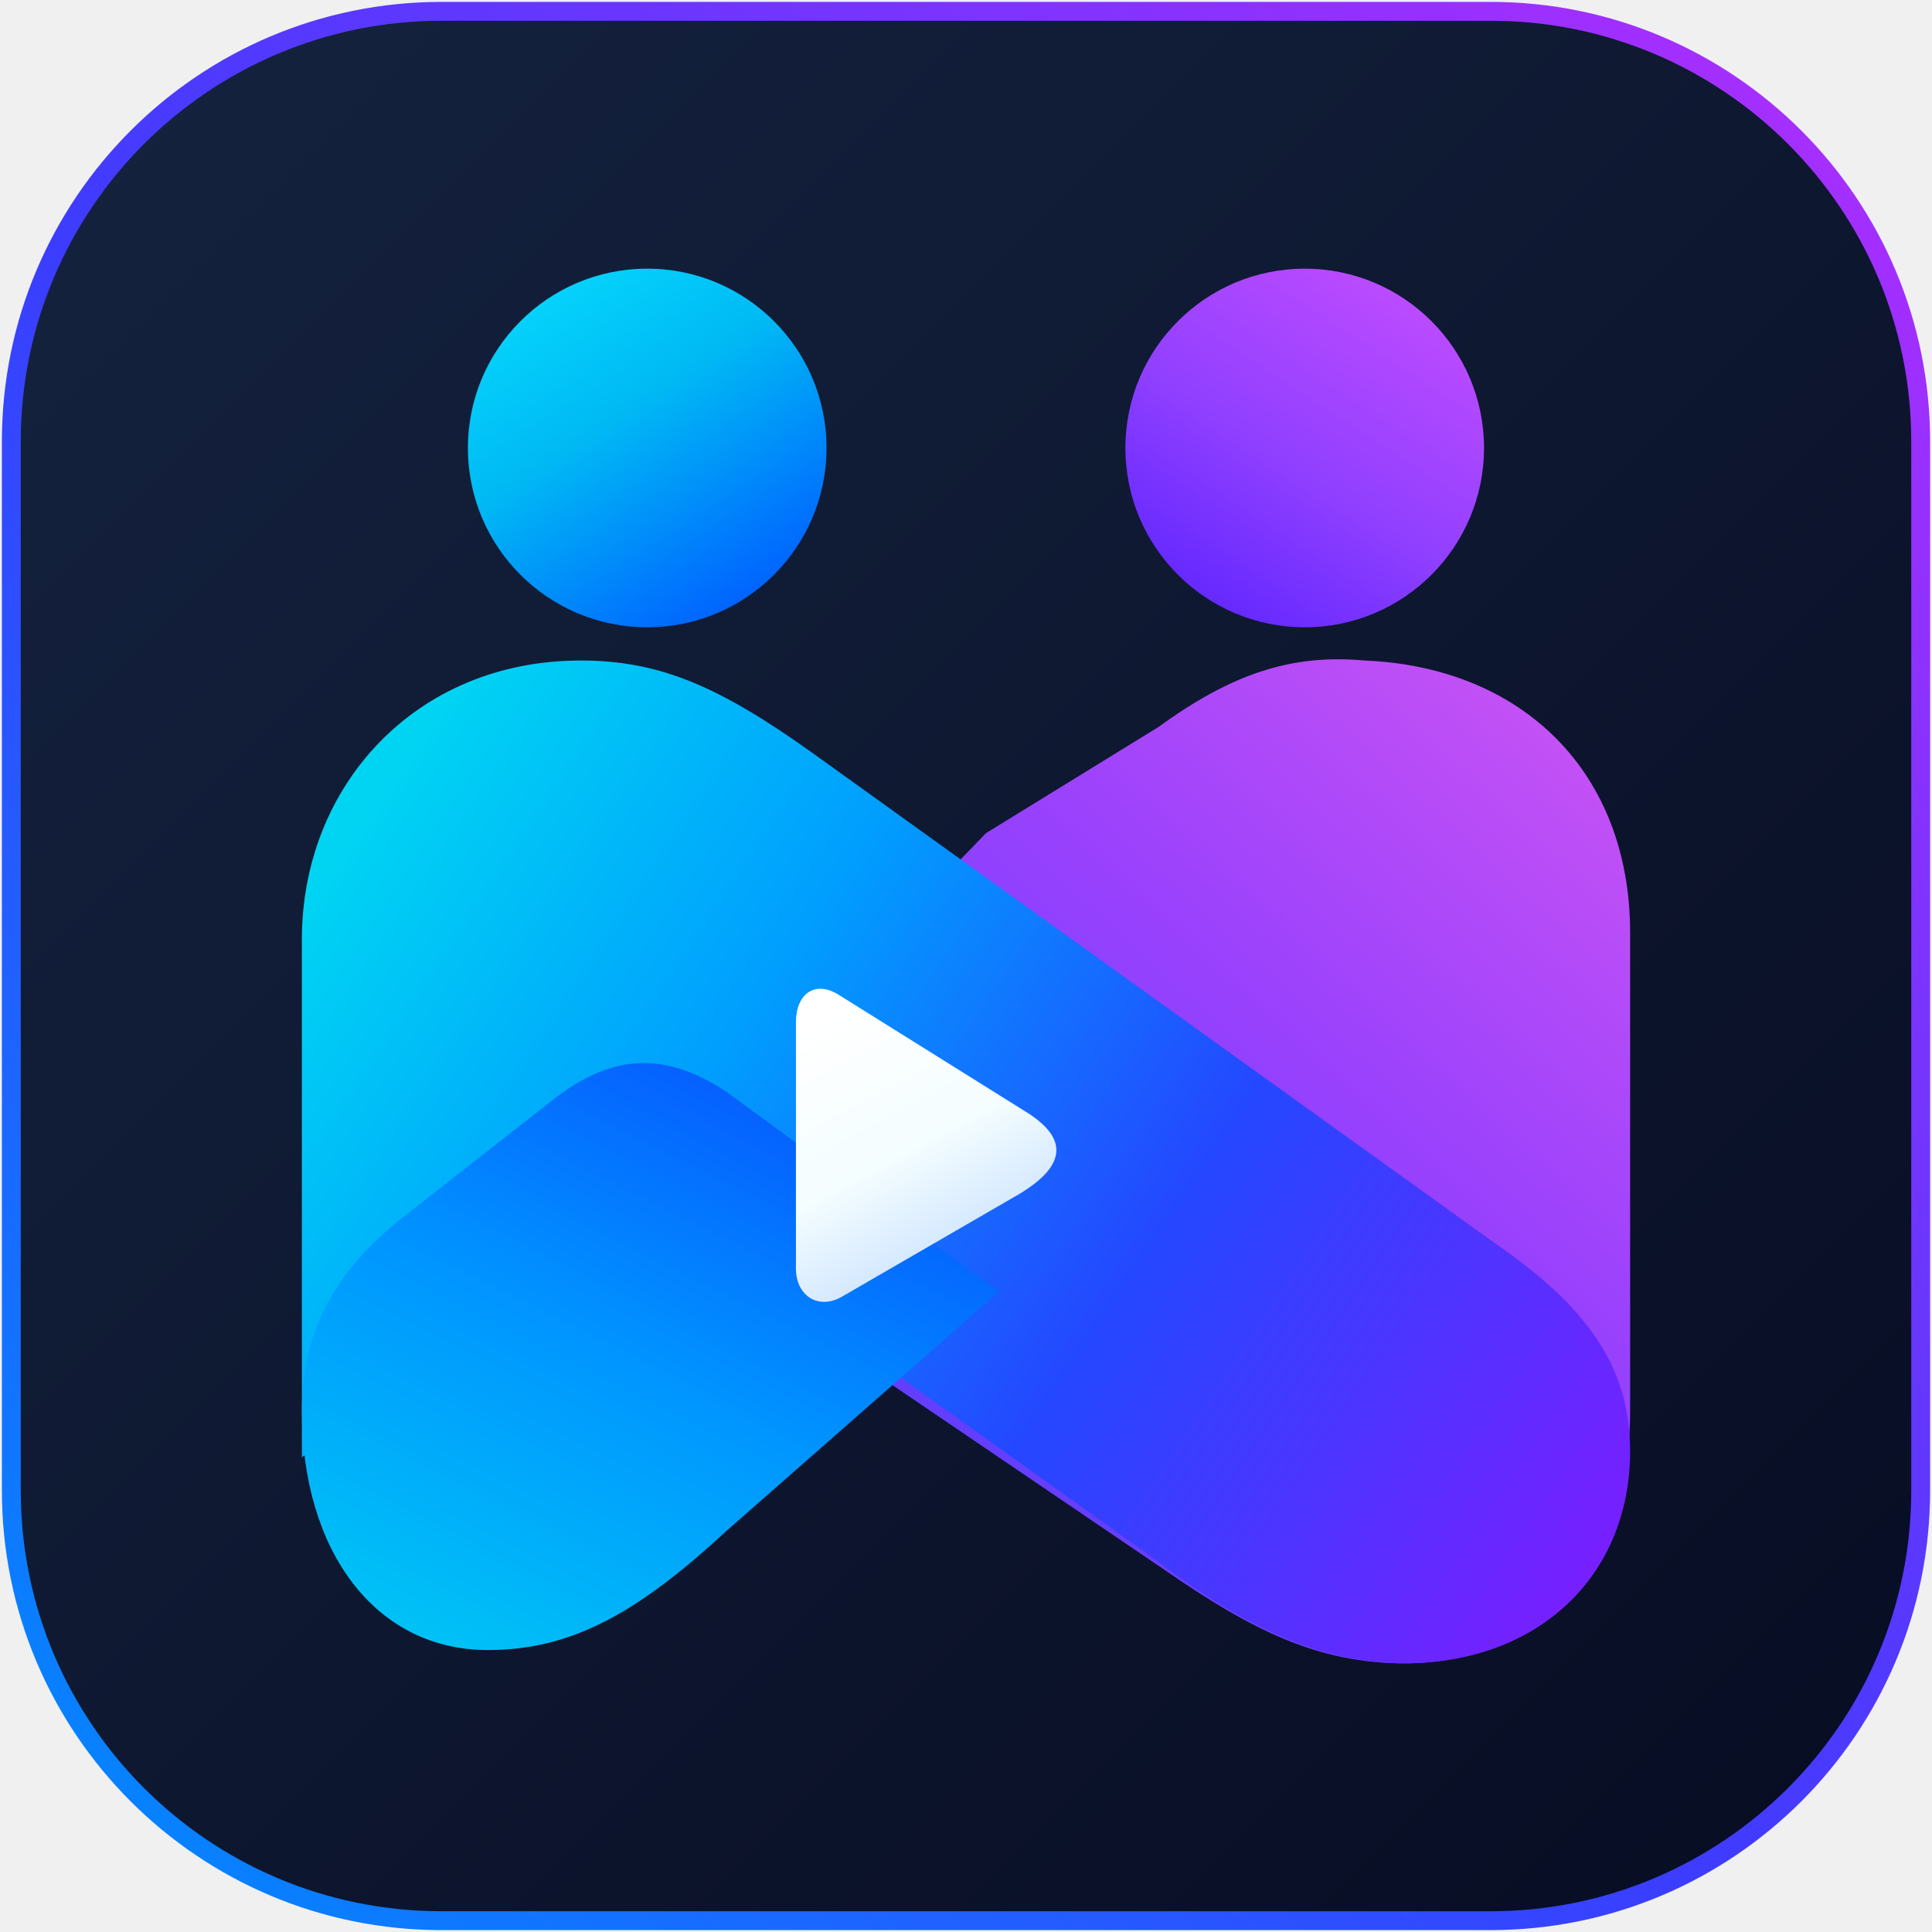
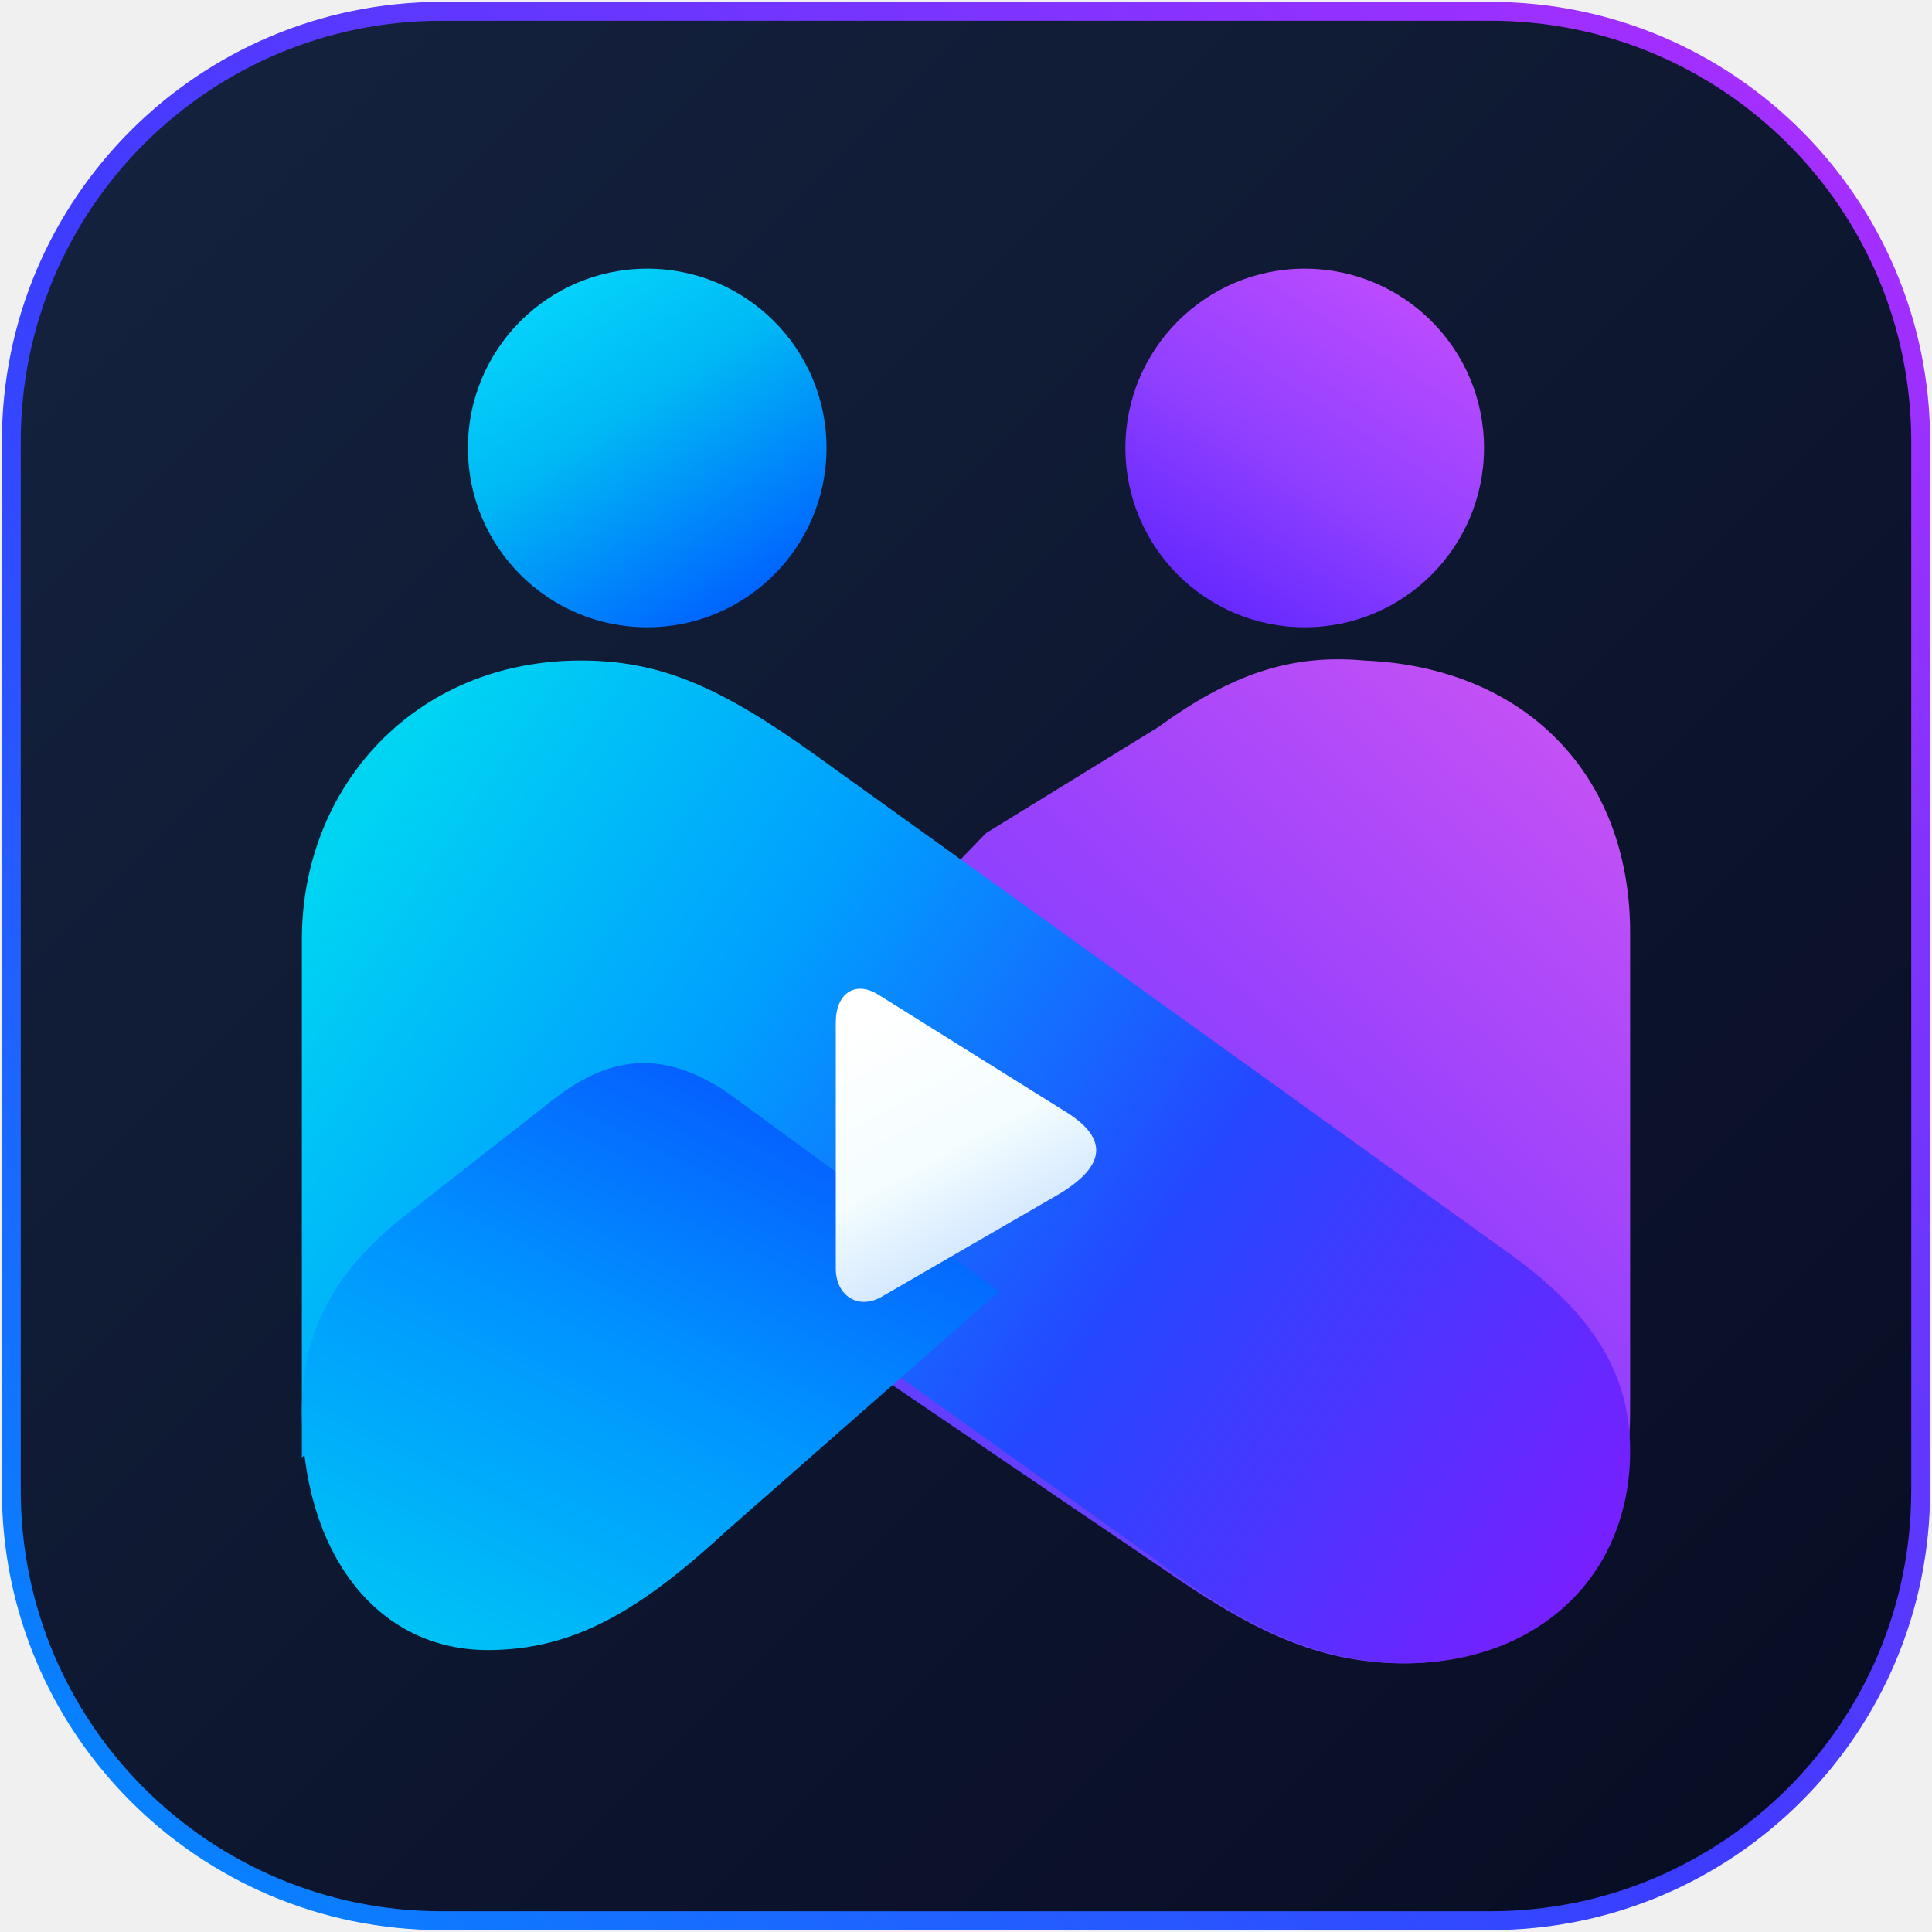
<svg xmlns="http://www.w3.org/2000/svg" xmlns:xlink="http://www.w3.org/1999/xlink" width="256" height="256" viewBox="0 0 256 256" role="img" aria-labelledby="title desc">
  <defs>
    <linearGradient id="cyanHead" x1="0" y1="0" x2=".65" y2="1">
      <stop stop-color="#06DFFF" />
      <stop offset=".48" stop-color="#00B9F4" />
      <stop offset="1" stop-color="#0064FF" />
    </linearGradient>
    <linearGradient id="purpleHead" x1=".85" y1="0" x2=".2" y2="1">
      <stop stop-color="#C34DFF" />
      <stop offset=".55" stop-color="#9140FF" />
      <stop offset="1" stop-color="#5E25FF" />
    </linearGradient>
    <linearGradient id="backRibbon" x1="1" y1="0" x2=".1" y2="1">
      <stop stop-color="#CE55F4" />
      <stop offset=".38" stop-color="#9841FD" />
      <stop offset="1" stop-color="#413CFF" />
    </linearGradient>
    <linearGradient id="frontRibbon" gradientUnits="userSpaceOnUse" x1="8" y1="84" x2="188" y2="204">
      <stop stop-color="#00D4F3" />
      <stop offset=".3" stop-color="#009EFE" />
      <stop offset=".62" stop-color="#2448FF" />
      <stop offset="1" stop-color="#7620FF" />
    </linearGradient>
    <linearGradient id="leftFold" x1=".2" y1="1" x2=".8" y2="0">
      <stop stop-color="#00C2F6" />
      <stop offset=".48" stop-color="#0095FF" />
      <stop offset="1" stop-color="#0751FF" />
    </linearGradient>
    <linearGradient id="play" x1=".3" y1="0" x2=".75" y2="1">
      <stop stop-color="#FFFFFF" />
      <stop offset=".48" stop-color="#F4FDFF" />
      <stop offset="1" stop-color="#BDD9FF" />
    </linearGradient>
    <linearGradient id="whiteBack" x1=".7" y1="0" x2=".4" y2="1">
      <stop stop-color="#FFFFFF" />
      <stop offset="1" stop-color="#D2DCFF" />
    </linearGradient>
    <linearGradient id="whiteFront" x1="0" y1="0" x2="1" y2="1">
      <stop stop-color="#FFFFFF" />
      <stop offset=".44" stop-color="#EBF6FF" />
      <stop offset="1" stop-color="#B1D8FF" />
    </linearGradient>
    <linearGradient id="whiteFold" x1="0" y1="1" x2="1" y2="0">
      <stop stop-color="#FFFFFF" />
      <stop offset="1" stop-color="#B6DCFF" />
    </linearGradient>
    <linearGradient id="wordSpace" x1="0" y1=".15" x2="1" y2=".85">
      <stop stop-color="#00B8F4" />
      <stop offset=".32" stop-color="#0071FF" />
      <stop offset=".63" stop-color="#4C35FF" />
      <stop offset="1" stop-color="#9515F5" />
    </linearGradient>
    <linearGradient id="wordSpaceBright" x1="0" y1="0" x2="1" y2="1">
      <stop stop-color="#18D0FF" />
      <stop offset=".34" stop-color="#2B92FF" />
      <stop offset=".72" stop-color="#8866FF" />
      <stop offset="1" stop-color="#C279FF" />
    </linearGradient>
    <linearGradient id="appWhite" x1="0" y1="0" x2="1" y2="1">
      <stop stop-color="#FFFFFF" />
      <stop offset="1" stop-color="#F3F6FF" />
    </linearGradient>
    <linearGradient id="appDark" x1="0" y1="0" x2="1" y2="1">
      <stop stop-color="#15233F" />
      <stop offset="1" stop-color="#070C22" />
    </linearGradient>
    <linearGradient id="appBlue" x1=".1" y1="0" x2=".9" y2="1">
      <stop stop-color="#00CFF8" />
      <stop offset=".42" stop-color="#008EFF" />
      <stop offset="1" stop-color="#0446FF" />
    </linearGradient>
    <linearGradient id="appViolet" x1="0" y1="0" x2="1" y2="1">
      <stop stop-color="#AE70FF" />
      <stop offset=".4" stop-color="#8743FF" />
      <stop offset="1" stop-color="#5913EF" />
    </linearGradient>
    <linearGradient id="appOutline" x1="0" y1="1" x2="1" y2="0">
      <stop stop-color="#008BFF" />
      <stop offset=".45" stop-color="#3C3CFF" />
      <stop offset="1" stop-color="#B02DFF" />
    </linearGradient>
    <linearGradient id="darkBoard" x1="0" y1="0" x2="1" y2="1">
      <stop stop-color="#030914" />
      <stop offset=".6" stop-color="#09152D" />
      <stop offset="1" stop-color="#0B0922" />
    </linearGradient>
    <linearGradient id="glassPanel" x1="0" y1="0" x2="1" y2="1">
      <stop stop-color="#203559" stop-opacity=".72" />
      <stop offset="1" stop-color="#172043" stop-opacity=".45" />
    </linearGradient>
    <radialGradient id="glowCyan">
      <stop stop-color="#00BDFF" stop-opacity=".38" />
      <stop offset=".45" stop-color="#008CFF" stop-opacity=".13" />
      <stop offset="1" stop-color="#008CFF" stop-opacity="0" />
    </radialGradient>
    <radialGradient id="glowPurple">
      <stop stop-color="#853EFF" stop-opacity=".36" />
      <stop offset=".45" stop-color="#7538FF" stop-opacity=".14" />
      <stop offset="1" stop-color="#7538FF" stop-opacity="0" />
    </radialGradient>
    <radialGradient id="glowWhite">
      <stop stop-color="#FFFFFF" stop-opacity=".7" />
      <stop offset="1" stop-color="#FFFFFF" stop-opacity="0" />
    </radialGradient>
    <g id="mark-color">
      <circle cx="52" cy="27" r="27" fill="url(#cyanHead)" />
      <circle cx="151" cy="27" r="27" fill="url(#purpleHead)" />
      <path fill="url(#backRibbon)" d="M103 85 129 69C140 61 149 58 160 59C184 60 200 76 200 100V172C200 195 186 210 166 210C153 210 143 205 130 196L49 141Z" />
      <path fill="url(#frontRibbon)" d="M42 59C54 59 63 63 77 73L180 147C193 156 200 165 200 178C200 197 186 210 166 210C153 210 141 204 128 194L65 149C53 141 44 142 33 151L0 179V101C0 78 17 59 42 59Z" />
      <path fill="url(#leftFold)" d="M0 172C0 160 5 151 15 143L38 125C47 118 55 118 64 124L105 154 64 190C51 202 41 208 28 208C11 208 0 193 0 172Z" />
-       <path fill="url(#play)" d="M80.693 109.25C77.193 107.15 74.393 109.25 74.393 113.45V150.55C74.393 154.75 77.893 156.85 81.393 154.75L107.993 139.35C114.993 135.15 115.693 130.95 108.693 126.75L80.693 109.25Z" />
+       <path fill="url(#play)" d="M86.693 109.25C83.193 107.15 80.393 109.25 80.393 113.45V150.55C80.393 154.75 83.893 156.85 87.393 154.75L113.993 139.35C120.993 135.15 121.693 130.95 114.693 126.75L86.693 109.25Z" />
    </g>
    <g id="mark-pearl">
      <circle cx="52" cy="27" r="27" fill="#FFF" />
      <circle cx="151" cy="27" r="27" fill="#FFF" />
      <path fill="url(#whiteBack)" d="M103 85 129 69C140 61 149 58 160 59C184 60 200 76 200 100V172C200 195 186 210 166 210C153 210 143 205 130 196L49 141Z" />
      <path fill="url(#whiteFront)" d="M42 59C54 59 63 63 77 73L180 147C193 156 200 165 200 178C200 197 186 210 166 210C153 210 141 204 128 194L65 149C53 141 44 142 33 151L0 179V101C0 78 17 59 42 59Z" />
      <path fill="url(#whiteFold)" d="M0 172C0 160 5 151 15 143L38 125C47 118 55 118 64 124L105 154 64 190C51 202 41 208 28 208C11 208 0 193 0 172Z" />
-       <path fill="#FFFFFF" d="M80.693 109.25C77.193 107.15 74.393 109.25 74.393 113.45V150.55C74.393 154.75 77.893 156.85 81.393 154.75L107.993 139.35C114.993 135.15 115.693 130.95 108.693 126.75L80.693 109.25Z" />
+       <path fill="#FFFFFF" d="M86.693 109.25C83.193 107.15 80.393 109.25 80.393 113.45V150.55C80.393 154.75 83.893 156.85 87.393 154.75L113.993 139.35C120.993 135.15 121.693 130.95 114.693 126.75L86.693 109.25Z" />
    </g>
    <g id="mark-white">
      <circle cx="52" cy="27" r="27" fill="#FFF" />
      <circle cx="151" cy="27" r="27" fill="#FFF" />
-       <path fill="#FFF" fill-rule="evenodd" d="M42 59C55 59 64 65 77 73L102 91 129 69C140 61 149 58 160 59C184 60 200 76 200 100V172C200 195 186 210 166 210C152 210 140 204 127 194L101 175 64 190C51 202 41 208 28 208C11 208 0 193 0 172V101C0 78 17 59 42 59Z M80.693 109.25C77.193 107.15 74.393 109.25 74.393 113.45V150.55C74.393 154.75 77.893 156.85 81.393 154.75L107.993 139.35C114.993 135.15 115.693 130.95 108.693 126.75L80.693 109.25Z" />
+       <path fill="#FFF" fill-rule="evenodd" d="M42 59C55 59 64 65 77 73L102 91 129 69C140 61 149 58 160 59C184 60 200 76 200 100V172C200 195 186 210 166 210C152 210 140 204 127 194L101 175 64 190C51 202 41 208 28 208C11 208 0 193 0 172V101C0 78 17 59 42 59Z M86.693 109.25C83.193 107.15 80.393 109.25 80.393 113.45V150.55C80.393 154.75 83.893 156.85 87.393 154.75L113.993 139.35C120.993 135.15 121.693 130.95 114.693 126.75L86.693 109.25Z" />
    </g>
    <g id="mark-navy">
      <circle cx="52" cy="27" r="27" fill="#111A34" />
      <circle cx="151" cy="27" r="27" fill="#111A34" />
-       <path fill="#111A34" fill-rule="evenodd" d="M42 59C55 59 64 65 77 73L102 91 129 69C140 61 149 58 160 59C184 60 200 76 200 100V172C200 195 186 210 166 210C152 210 140 204 127 194L101 175 64 190C51 202 41 208 28 208C11 208 0 193 0 172V101C0 78 17 59 42 59Z M80.693 109.25C77.193 107.15 74.393 109.25 74.393 113.45V150.55C74.393 154.75 77.893 156.85 81.393 154.75L107.993 139.35C114.993 135.15 115.693 130.95 108.693 126.75L80.693 109.25Z" />
+       <path fill="#111A34" fill-rule="evenodd" d="M42 59C55 59 64 65 77 73L102 91 129 69C140 61 149 58 160 59C184 60 200 76 200 100V172C200 195 186 210 166 210C152 210 140 204 127 194L101 175 64 190C51 202 41 208 28 208C11 208 0 193 0 172V101C0 78 17 59 42 59Z M86.693 109.25C83.193 107.15 80.393 109.25 80.393 113.45V150.55C80.393 154.75 83.893 156.85 87.393 154.75L113.993 139.35C120.993 135.15 121.693 130.95 114.693 126.75L86.693 109.25Z" />
    </g>
  </defs>
  <g transform="translate(0 0) scale(1.0)">
    <rect x="1.5" y="1.5" width="253" height="253" rx="57" fill="url(#appDark)" stroke="url(#appOutline)" stroke-width="2.5" stroke-opacity="1" />
    <use href="#mark-color" xlink:href="#mark-color" transform="translate(40.0 35.6) scale(0.88)" />
  </g>
</svg>
